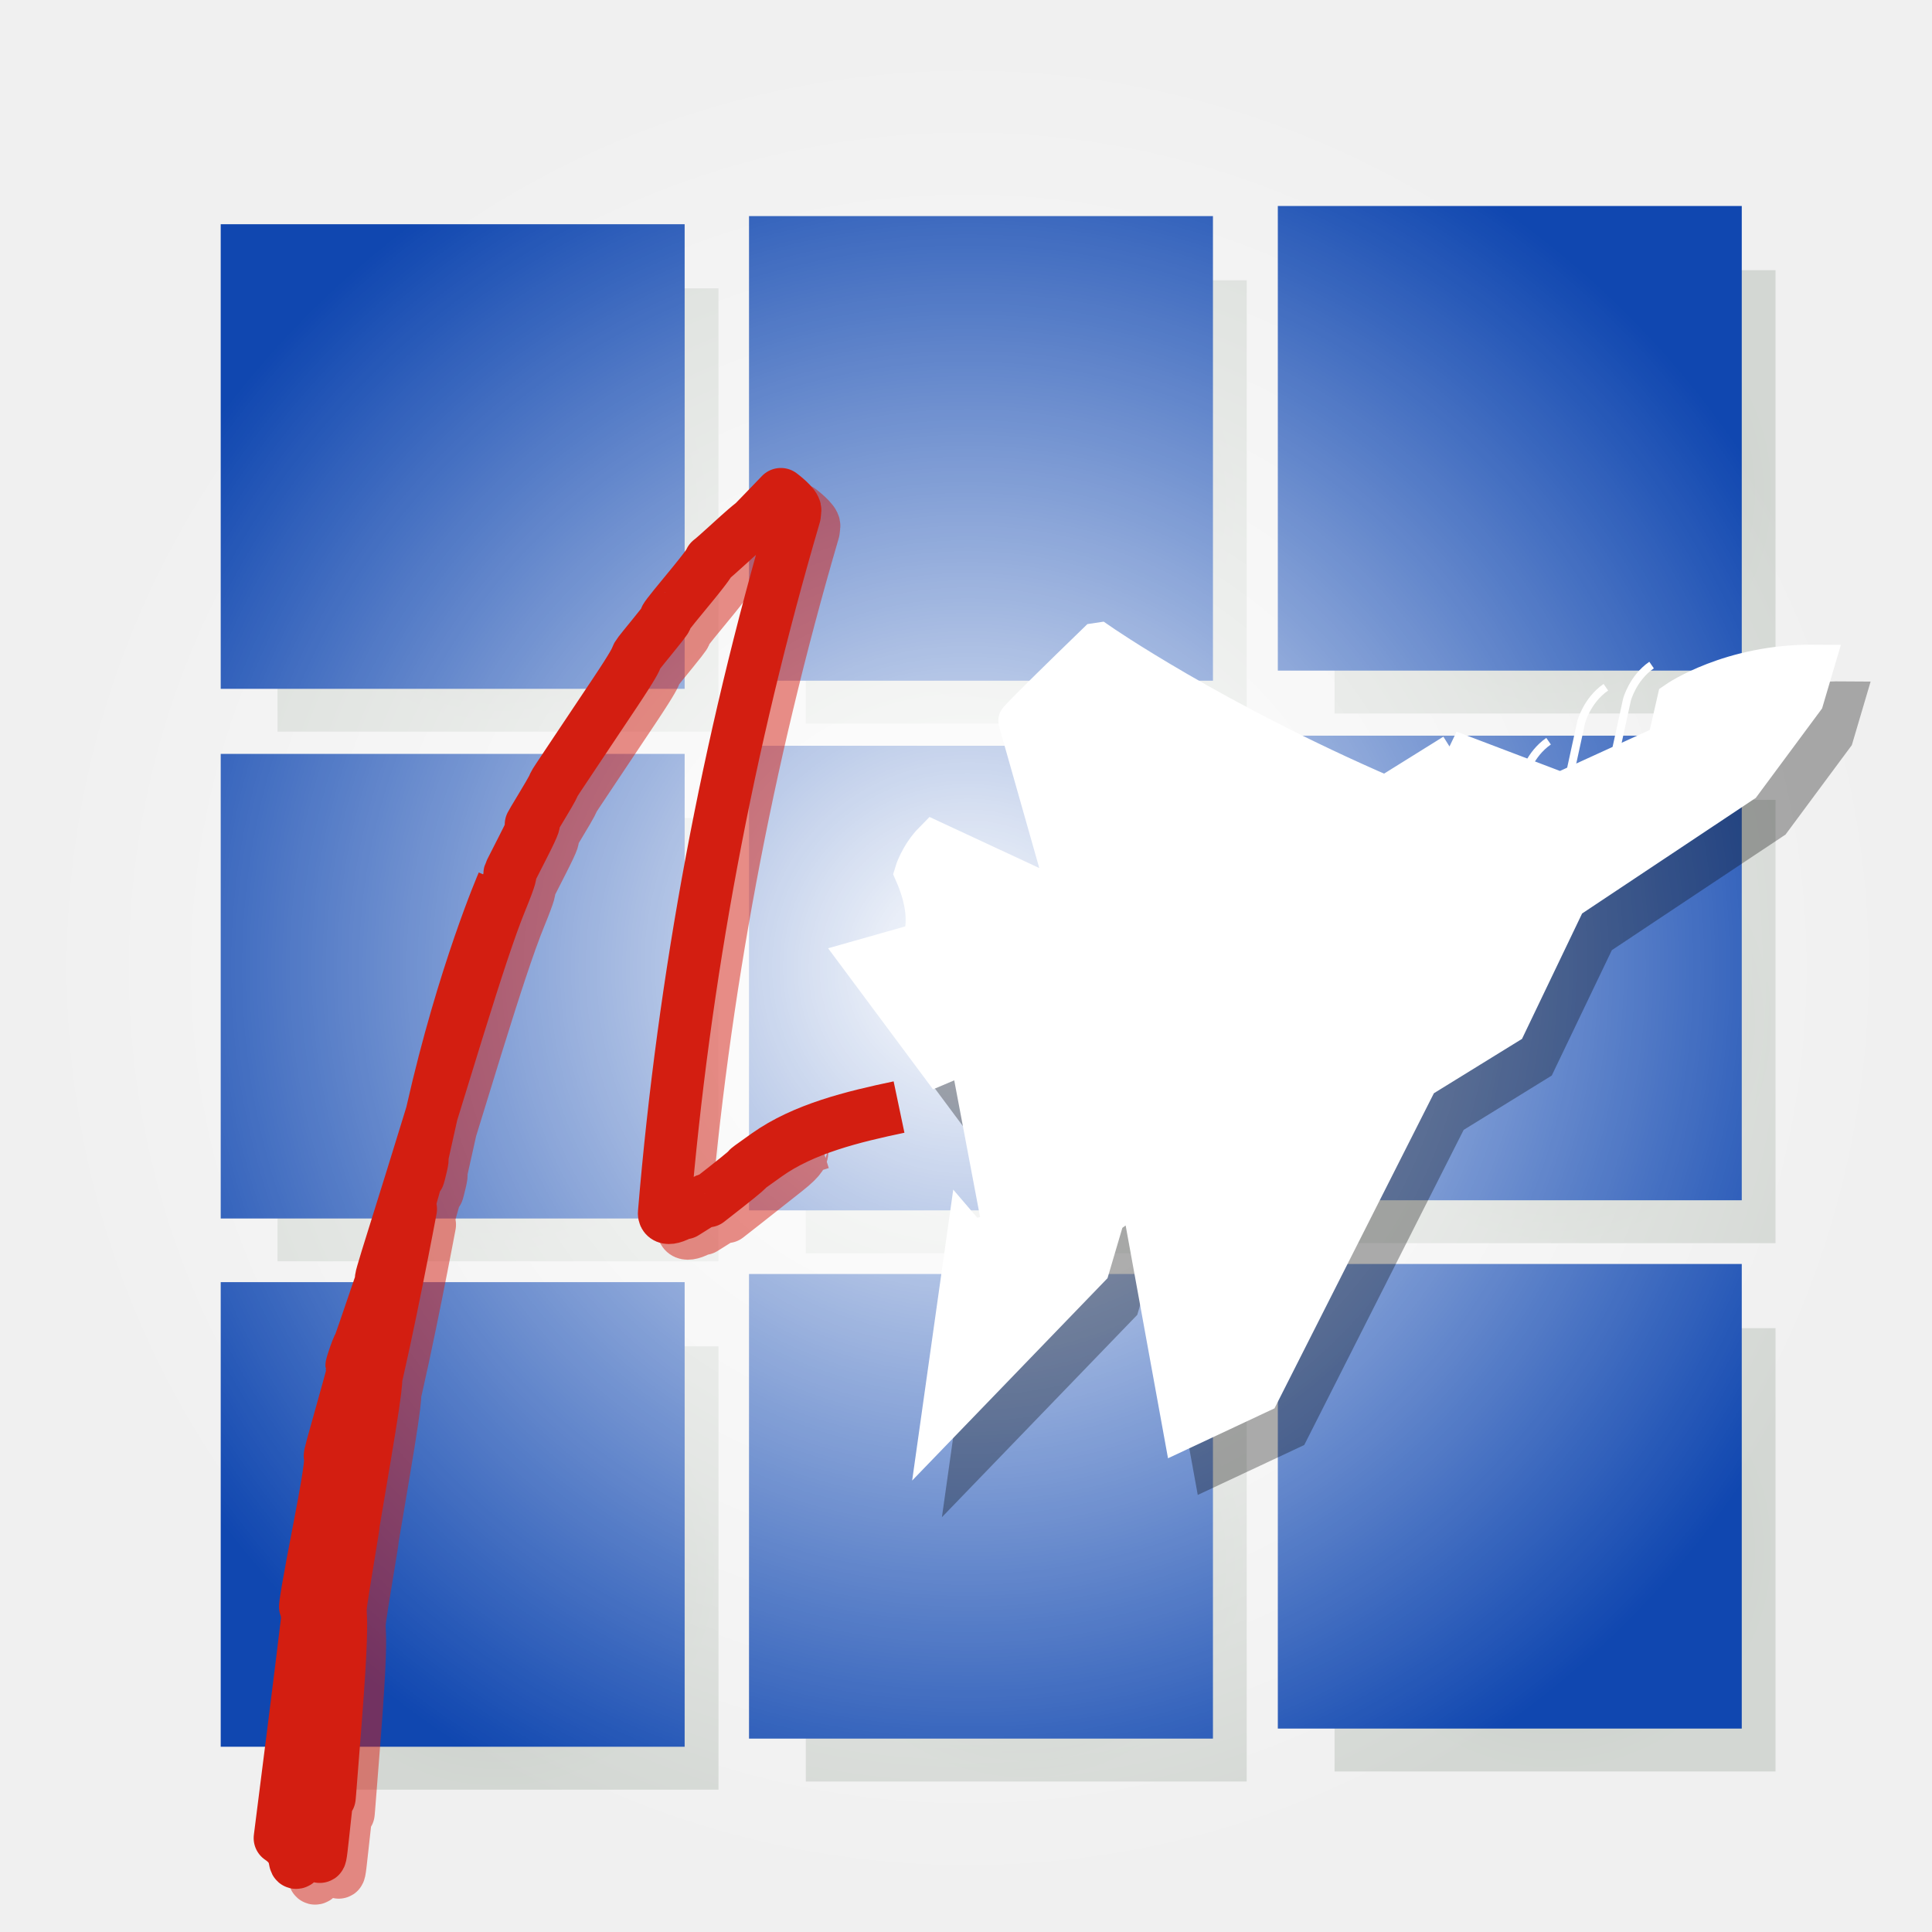
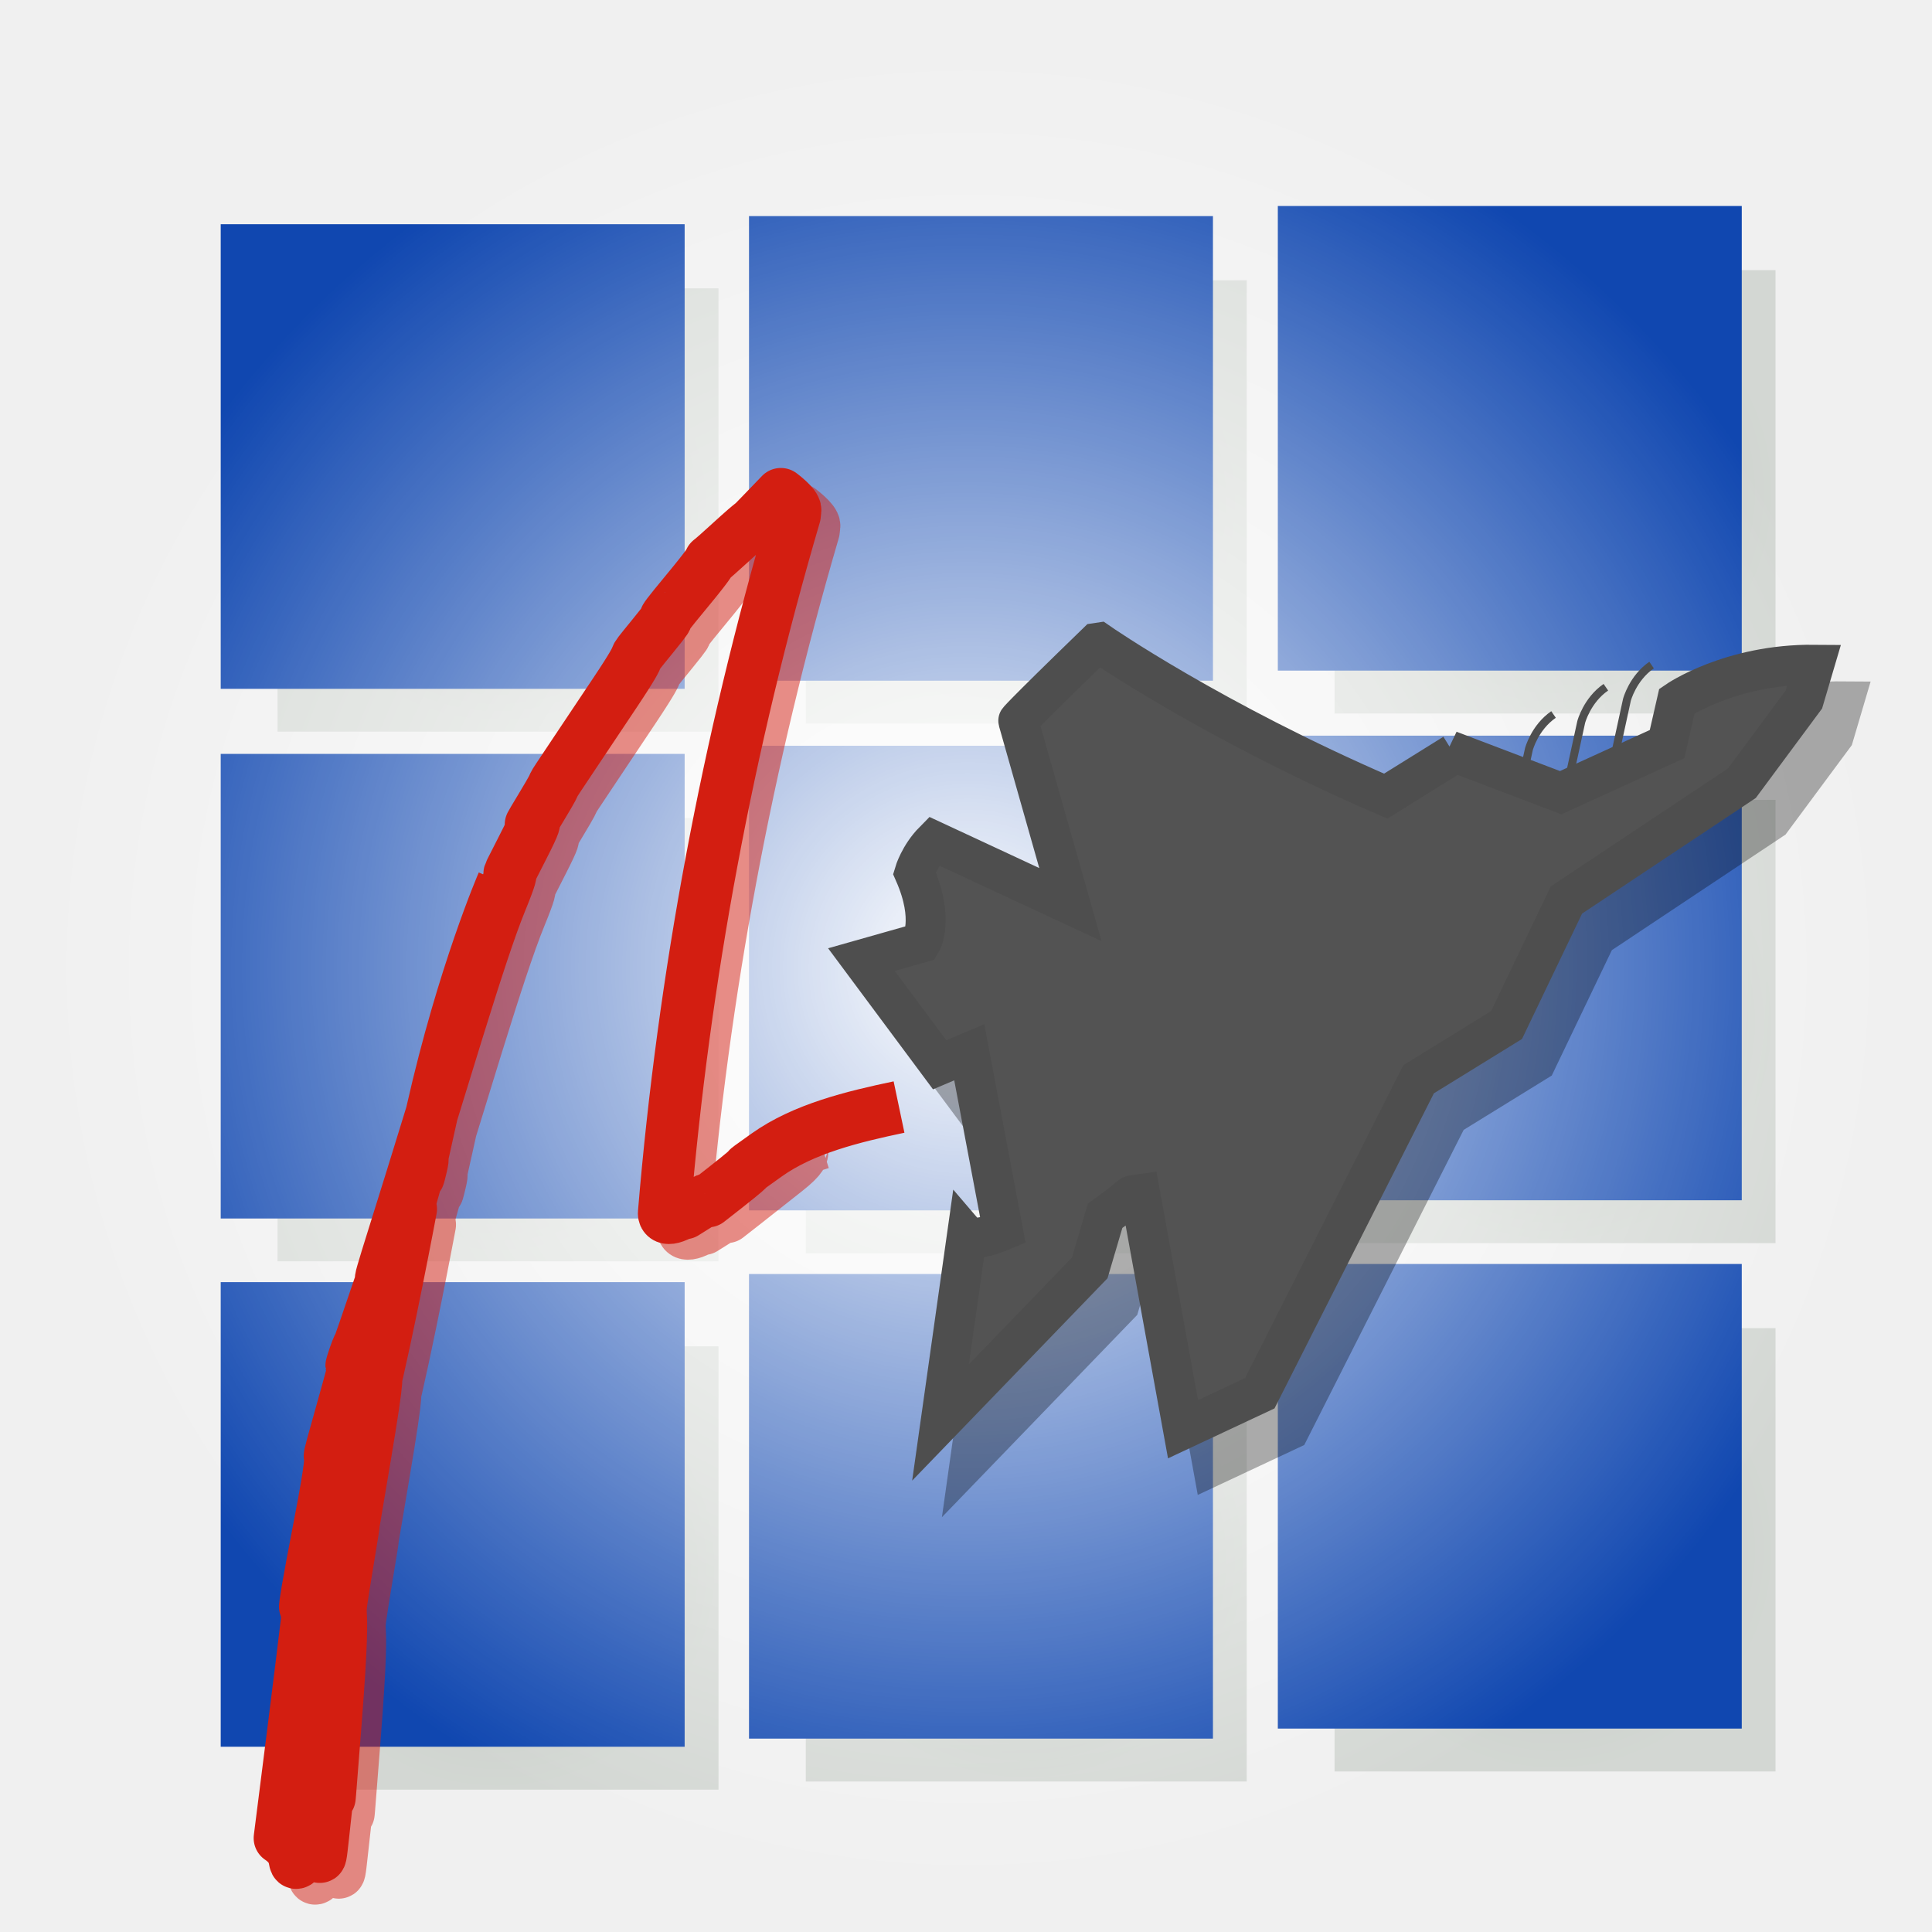
<svg xmlns="http://www.w3.org/2000/svg" xmlns:xlink="http://www.w3.org/1999/xlink" width="48px" height="48px" id="svg11300" version="1.1">
  <defs id="defs3">
    <linearGradient id="linearGradient3282">
      <stop style="stop-color:#ffffff;stop-opacity:1;" offset="0" id="stop3284" />
      <stop style="stop-color:#ffffff;stop-opacity:0;" offset="1" id="stop3286" />
    </linearGradient>
    <linearGradient id="linearGradient12512">
      <stop style="stop-color:#ffffff;stop-opacity:1;" offset="0" id="stop12513" />
      <stop style="stop-color:#fff520;stop-opacity:0.891;" offset="0.5" id="stop12517" />
      <stop style="stop-color:#fff300;stop-opacity:0;" offset="1" id="stop12514" />
    </linearGradient>
    <linearGradient id="linearGradient10653">
      <stop style="stop-color:#f3f4ff;stop-opacity:1;" offset="0" id="stop10655" />
      <stop style="stop-color:#9193af;stop-opacity:1;" offset="1" id="stop10657" />
    </linearGradient>
    <linearGradient id="linearGradient42174">
      <stop style="stop-color:#a0a0a0;stop-opacity:1;" offset="0" id="stop42176" />
      <stop style="stop-color:#ffffff;stop-opacity:1;" offset="1" id="stop42178" />
    </linearGradient>
    <linearGradient id="linearGradient2145">
      <stop style="stop-color:#fffffd;stop-opacity:1;" offset="0" id="stop2147" />
      <stop style="stop-color:#cbcbc9;stop-opacity:1;" offset="1" id="stop2149" />
    </linearGradient>
    <linearGradient id="linearGradient37935">
      <stop id="stop37937" offset="0" style="stop-color:#9497b3;stop-opacity:1;" />
      <stop id="stop37939" offset="1" style="stop-color:#4c4059;stop-opacity:1;" />
    </linearGradient>
    <linearGradient id="linearGradient2152">
      <stop id="stop2154" offset="0" style="stop-color:#9aa29a;stop-opacity:1;" />
      <stop id="stop2156" offset="1" style="stop-color:#b5beb5;stop-opacity:1;" />
    </linearGradient>
    <linearGradient id="linearGradient3816">
      <stop style="stop-color:#000000;stop-opacity:1;" offset="0" id="stop3818" />
      <stop style="stop-color:#000000;stop-opacity:0;" offset="1" id="stop3820" />
    </linearGradient>
    <radialGradient xlink:href="#linearGradient3816" id="radialGradient3822" cx="31.113" cy="19.009" fx="31.113" fy="19.009" r="8.662" gradientUnits="userSpaceOnUse" />
    <radialGradient xlink:href="#linearGradient3282" id="radialGradient3312" gradientUnits="userSpaceOnUse" gradientTransform="matrix(0.9795918,0,0,1.054422,-7.081892,-2.136631)" cx="21.125" cy="-17.584" fx="21.125" fy="-17.584" r="12.993" />
    <radialGradient xlink:href="#linearGradient2152" id="radialGradient3316" gradientUnits="userSpaceOnUse" gradientTransform="matrix(0.810917,0,0,0.881007,11.31132,-25.56799)" spreadMethod="pad" cx="12.728" cy="15.296" fx="12.728" fy="15.296" r="3.712" />
    <radialGradient xlink:href="#linearGradient2152" id="radialGradient3320" gradientUnits="userSpaceOnUse" gradientTransform="matrix(0.810917,0,0,0.881007,4.090349,-25.41933)" spreadMethod="pad" cx="12.728" cy="15.296" fx="12.728" fy="15.296" r="3.712" />
    <radialGradient xlink:href="#linearGradient2152" id="radialGradient3324" gradientUnits="userSpaceOnUse" gradientTransform="matrix(0.810917,0,0,0.881007,-3.123322,-25.29954)" spreadMethod="pad" cx="12.728" cy="15.296" fx="12.728" fy="15.296" r="3.712" />
    <radialGradient xlink:href="#linearGradient2152" id="radialGradient3328" gradientUnits="userSpaceOnUse" gradientTransform="matrix(0.810917,0,0,0.881007,11.31132,-33.36257)" spreadMethod="pad" cx="12.728" cy="15.296" fx="12.728" fy="15.296" r="3.712" />
    <radialGradient xlink:href="#linearGradient2152" id="radialGradient3332" gradientUnits="userSpaceOnUse" gradientTransform="matrix(0.810917,0,0,0.881007,4.090349,-33.21391)" spreadMethod="pad" cx="12.728" cy="15.296" fx="12.728" fy="15.296" r="3.712" />
    <radialGradient xlink:href="#linearGradient2152" id="radialGradient3336" gradientUnits="userSpaceOnUse" gradientTransform="matrix(0.810917,0,0,0.881007,-3.123322,-33.09412)" spreadMethod="pad" cx="12.728" cy="15.296" fx="12.728" fy="15.296" r="3.712" />
    <radialGradient xlink:href="#linearGradient2152" id="radialGradient3340" gradientUnits="userSpaceOnUse" gradientTransform="matrix(0.810917,0,0,0.881007,11.31132,-41.17753)" spreadMethod="pad" cx="12.728" cy="15.296" fx="12.728" fy="15.296" r="3.712" />
    <radialGradient xlink:href="#linearGradient2152" id="radialGradient3344" gradientUnits="userSpaceOnUse" gradientTransform="matrix(0.810917,0,0,0.881007,4.090349,-41.02887)" spreadMethod="pad" cx="12.728" cy="15.296" fx="12.728" fy="15.296" r="3.712" />
    <radialGradient xlink:href="#linearGradient2152" id="radialGradient3348" gradientUnits="userSpaceOnUse" gradientTransform="matrix(0.810917,0,0,0.881007,-3.123322,-40.90909)" spreadMethod="pad" cx="12.728" cy="15.296" fx="12.728" fy="15.296" r="3.712" />
  </defs>
  <g id="layer1">
    <g id="g3350" transform="matrix(1.819444,0,0,1.683871,-0.7242932,58.86541)">
      <rect y="-30.704" x="4.188" height="6.541" width="6.021" id="rect1921" style="opacity:0.399;fill:url(#radialGradient3348);fill-opacity:1;fill-rule:nonzero;stroke:none;stroke-width:0.38;stroke-linecap:butt;stroke-linejoin:miter;stroke-miterlimit:4;stroke-dasharray:none;stroke-opacity:1" />
      <rect y="-31.493" x="3.569" height="6.541" width="6.021" id="rect2810" style="fill:#1047b0;fill-opacity:1;fill-rule:nonzero;stroke:#1047b0;stroke-width:0.314;stroke-linecap:butt;stroke-linejoin:miter;stroke-miterlimit:4;stroke-dasharray:none;stroke-opacity:1" />
      <rect y="-30.823" x="11.401" height="6.541" width="6.021" id="rect2956" style="opacity:0.399;fill:url(#radialGradient3344);fill-opacity:1;fill-rule:nonzero;stroke:none;stroke-width:0.38;stroke-linecap:butt;stroke-linejoin:miter;stroke-miterlimit:4;stroke-dasharray:none;stroke-opacity:1" />
      <rect y="-31.613" x="10.783" height="6.541" width="6.021" id="rect2958" style="fill:#1047b0;fill-opacity:1;fill-rule:nonzero;stroke:#1047b0;stroke-width:0.314;stroke-linecap:butt;stroke-linejoin:miter;stroke-miterlimit:4;stroke-dasharray:none;stroke-opacity:1" />
      <rect y="-30.972" x="18.622" height="6.541" width="6.021" id="rect2964" style="opacity:0.5;fill:url(#radialGradient3340);fill-opacity:1;fill-rule:nonzero;stroke:none;stroke-width:0.38;stroke-linecap:butt;stroke-linejoin:miter;stroke-miterlimit:4;stroke-dasharray:none;stroke-opacity:1" />
      <rect y="-31.762" x="18.004" height="6.541" width="6.021" id="rect2966" style="fill:#1047b0;fill-opacity:1;fill-rule:nonzero;stroke:#1047b0;stroke-width:0.314;stroke-linecap:butt;stroke-linejoin:miter;stroke-miterlimit:4;stroke-dasharray:none;stroke-opacity:1" />
      <rect y="-22.889" x="4.188" height="6.541" width="6.021" id="rect2972" style="opacity:0.399;fill:url(#radialGradient3336);fill-opacity:1;fill-rule:nonzero;stroke:none;stroke-width:0.38;stroke-linecap:butt;stroke-linejoin:miter;stroke-miterlimit:4;stroke-dasharray:none;stroke-opacity:1" />
      <rect y="-23.678" x="3.569" height="6.541" width="6.021" id="rect2974" style="fill:#1047b0;fill-opacity:1;fill-rule:nonzero;stroke:#1047b0;stroke-width:0.314;stroke-linecap:butt;stroke-linejoin:miter;stroke-miterlimit:4;stroke-dasharray:none;stroke-opacity:1" />
      <rect y="-23.008" x="11.401" height="6.541" width="6.021" id="rect2978" style="opacity:0.399;fill:url(#radialGradient3332);fill-opacity:1;fill-rule:nonzero;stroke:none;stroke-width:0.38;stroke-linecap:butt;stroke-linejoin:miter;stroke-miterlimit:4;stroke-dasharray:none;stroke-opacity:1" />
      <rect y="-23.798" x="10.783" height="6.541" width="6.021" id="rect2980" style="fill:#1047b0;fill-opacity:1;fill-rule:nonzero;stroke:#1047b0;stroke-width:0.314;stroke-linecap:butt;stroke-linejoin:miter;stroke-miterlimit:4;stroke-dasharray:none;stroke-opacity:1" />
      <rect y="-23.157" x="18.622" height="6.541" width="6.021" id="rect2984" style="opacity:0.5;fill:url(#radialGradient3328);fill-opacity:1;fill-rule:nonzero;stroke:none;stroke-width:0.38;stroke-linecap:butt;stroke-linejoin:miter;stroke-miterlimit:4;stroke-dasharray:none;stroke-opacity:1" />
      <rect y="-23.947" x="18.004" height="6.541" width="6.021" id="rect2986" style="fill:#1047b0;fill-opacity:1;fill-rule:nonzero;stroke:#1047b0;stroke-width:0.314;stroke-linecap:butt;stroke-linejoin:miter;stroke-miterlimit:4;stroke-dasharray:none;stroke-opacity:1" />
      <rect y="-15.094" x="4.188" height="6.541" width="6.021" id="rect2996" style="opacity:0.5;fill:url(#radialGradient3324);fill-opacity:1;fill-rule:nonzero;stroke:none;stroke-width:0.38;stroke-linecap:butt;stroke-linejoin:miter;stroke-miterlimit:4;stroke-dasharray:none;stroke-opacity:1" />
      <rect y="-15.884" x="3.569" height="6.541" width="6.021" id="rect2998" style="fill:#1047b0;fill-opacity:1;fill-rule:nonzero;stroke:#1047b0;stroke-width:0.314;stroke-linecap:butt;stroke-linejoin:miter;stroke-miterlimit:4;stroke-dasharray:none;stroke-opacity:1" />
      <rect y="-15.214" x="11.401" height="6.541" width="6.021" id="rect3002" style="opacity:0.5;fill:url(#radialGradient3320);fill-opacity:1;fill-rule:nonzero;stroke:none;stroke-width:0.38;stroke-linecap:butt;stroke-linejoin:miter;stroke-miterlimit:4;stroke-dasharray:none;stroke-opacity:1" />
      <rect y="-16.004" x="10.783" height="6.541" width="6.021" id="rect3004" style="fill:#1047b0;fill-opacity:1;fill-rule:nonzero;stroke:#1047b0;stroke-width:0.314;stroke-linecap:butt;stroke-linejoin:miter;stroke-miterlimit:4;stroke-dasharray:none;stroke-opacity:1" />
      <rect y="-15.362" x="18.622" height="6.541" width="6.021" id="rect3008" style="opacity:0.5;fill:url(#radialGradient3316);fill-opacity:1;fill-rule:nonzero;stroke:none;stroke-width:0.38;stroke-linecap:butt;stroke-linejoin:miter;stroke-miterlimit:4;stroke-dasharray:none;stroke-opacity:1" />
      <rect y="-16.152" x="18.004" height="6.541" width="6.021" id="rect3010" style="fill:#1047b0;fill-opacity:1;fill-rule:nonzero;stroke:#1047b0;stroke-width:0.314;stroke-linecap:butt;stroke-linejoin:miter;stroke-miterlimit:4;stroke-dasharray:none;stroke-opacity:1" />
      <rect y="-34.378" x="0.884" height="27.4" width="25.456" id="rect2510" style="fill:url(#radialGradient3312);fill-opacity:1;fill-rule:evenodd" />
    </g>
    <g id="g3371" transform="translate(-4.949748,-2.828427)">
      <g id="g3375" transform="translate(34.1179,4.772971)">
        <path style="opacity:0.5;fill:none;fill-opacity:1;fill-rule:evenodd;stroke:#d31e11;stroke-width:1.304;stroke-linecap:butt;stroke-linejoin:round;stroke-miterlimit:4;stroke-dasharray:none;stroke-opacity:1" d="M -8.775,26.454 C -9.738,26.76 -8.775,26.454 -9.648,27.14 C -10.52,27.827 -9.648,27.14 -10.665,27.942 C -11.683,28.743 -10.665,27.942 -11.379,28.39 C -12.092,28.839 -11.379,28.39 -11.801,28.61 C -12.224,28.83 -12.196,28.583 -12.196,28.583 C -11.706,22.724 -10.624,16.939 -8.956,11.246 C -8.956,11.246 -8.956,11.246 -8.942,11.122 C -8.928,10.999 -9.296,10.724 -9.296,10.724 C -9.296,10.724 -9.296,10.724 -9.746,11.191 C -10.196,11.658 -9.746,11.191 -10.632,12.001 C -11.518,12.812 -10.546,11.821 -11.618,13.116 C -12.69,14.412 -11.704,13.297 -12.472,14.24 C -13.24,15.183 -12.472,14.24 -13.426,15.669 C -14.38,17.097 -13.426,15.669 -14.38,17.097 C -15.334,18.526 -14.605,17.434 -15.255,18.51 C -15.905,19.586 -15.03,18.173 -15.707,19.496 C -16.384,20.819 -15.707,19.496 -16.252,20.828 C -16.797,22.161 -17.676,25.221 -18.903,29.122 C -20.13,33.022 -17.347,24.738 -19.12,29.971 C -20.892,35.204 -19.165,29.781 -20.047,32.958 C -20.928,36.135 -20.133,33.139 -20.751,36.334 C -21.369,39.53 -21.008,38.06 -21.008,38.06 C -21.008,38.06 -20.751,36.334 -21.742,44.112 C -21.124,44.529 -21.574,44.996 -21.124,44.529 C -20.675,44.062 -20.797,45.174 -20.675,44.062 C -20.552,42.949 -20.743,44.68 -20.552,42.949 C -20.361,41.219 -20.679,45.307 -20.361,41.219 C -20.043,37.131 -20.447,39.594 -20.043,37.131 C -19.638,34.668 -20.406,39.223 -19.638,34.668 C -18.87,30.113 -19.949,35.082 -19.474,33.185 C -19.069,31.565 -18.491,28.483 -18.491,28.483 C -18.491,28.483 -18.761,29.124 -18.333,27.659 C -17.906,26.194 -18.736,29.499 -17.959,26.066 C -17.181,22.632 -16.203,20.381 -16.203,20.381" id="path3108" />
        <path style="fill:none;fill-opacity:1;fill-rule:evenodd;stroke:#d31e11;stroke-width:1.304;stroke-linecap:butt;stroke-linejoin:round;stroke-miterlimit:4;stroke-dasharray:none;stroke-opacity:1" d="M -6.832,25.56 C -7.974,25.8 -9.202,26.097 -10.119,26.75 C -11.036,27.403 -10.119,26.75 -11.137,27.551 C -12.155,28.353 -11.137,27.551 -11.85,28 C -12.564,28.449 -11.85,28 -12.273,28.22 C -12.695,28.44 -12.668,28.193 -12.668,28.193 C -12.178,22.334 -11.096,16.548 -9.427,10.856 C -9.427,10.856 -9.427,10.856 -9.414,10.732 C -9.4,10.608 -9.768,10.334 -9.768,10.334 C -9.768,10.334 -9.768,10.334 -10.218,10.801 C -10.668,11.268 -10.218,10.801 -11.104,11.611 C -11.99,12.422 -11.017,11.43 -12.09,12.726 C -13.162,14.022 -12.176,12.907 -12.944,13.85 C -13.712,14.793 -12.944,13.85 -13.898,15.279 C -14.852,16.707 -13.898,15.279 -14.852,16.707 C -15.806,18.135 -15.077,17.044 -15.727,18.12 C -16.376,19.195 -15.502,17.783 -16.179,19.106 C -16.856,20.429 -16.179,19.106 -16.724,20.438 C -17.269,21.77 -18.147,24.831 -19.374,28.732 C -20.601,32.632 -17.819,24.348 -19.591,29.581 C -21.364,34.813 -19.637,29.391 -20.518,32.568 C -21.4,35.745 -20.605,32.749 -21.223,35.944 C -21.841,39.139 -21.48,37.67 -21.48,37.67 C -21.48,37.67 -21.223,35.944 -22.214,43.722 C -21.596,44.138 -22.046,44.605 -21.596,44.138 C -21.146,43.671 -21.269,44.784 -21.146,43.671 C -21.024,42.559 -21.215,44.289 -21.024,42.559 C -20.833,40.829 -21.151,44.917 -20.833,40.829 C -20.514,36.74 -20.919,39.203 -20.514,36.74 C -20.11,34.278 -20.878,38.833 -20.11,34.278 C -19.342,29.722 -20.421,34.692 -19.946,32.794 C -19.541,31.174 -18.963,28.093 -18.963,28.093 C -18.963,28.093 -19.232,28.734 -18.805,27.269 C -18.378,25.804 -19.207,29.109 -18.43,25.675 C -17.653,22.242 -16.675,19.991 -16.675,19.991" id="path3078" />
      </g>
    </g>
-     <path style="fill:none;fill-rule:evenodd;stroke:#ffffff;stroke-width:0.199;stroke-linecap:butt;stroke-linejoin:miter;stroke-miterlimit:4;stroke-dasharray:none;stroke-opacity:1" d="m 41.033,16.523 c -0.471,0.326 -0.612,0.863 -0.612,0.863 v 0 0 0 0 0 l -0.302,1.387" id="path3129" />
-     <path style="fill:none;fill-rule:evenodd;stroke:#ffffff;stroke-width:0.199;stroke-linecap:butt;stroke-linejoin:miter;stroke-miterlimit:4;stroke-dasharray:none;stroke-opacity:1" d="m 39.897,17.074 c -0.471,0.326 -0.612,0.863 -0.612,0.863 v 0 0 0 0 0 l -0.302,1.387" id="path3131" />
-     <path style="fill:none;fill-rule:evenodd;stroke:#ffffff;stroke-width:0.199;stroke-linecap:butt;stroke-linejoin:miter;stroke-miterlimit:4;stroke-dasharray:none;stroke-opacity:1" d="m 38.474,18.415 c -0.471,0.326 -0.612,0.863 -0.612,0.863 v 0 0 0 0 0 l -0.302,1.387" id="path3133" />
+     <path style="fill:none;fill-rule:evenodd;stroke:#4e4e4e;stroke-width:0.199;stroke-linecap:butt;stroke-linejoin:miter;stroke-miterlimit:4;stroke-dasharray:none;stroke-opacity:1" d="m 41.033,16.523 c -0.471,0.326 -0.612,0.863 -0.612,0.863 v 0 0 0 0 0 l -0.302,1.387" id="path3129" />
+     <path style="fill:none;fill-rule:evenodd;stroke:#4e4e4e;stroke-width:0.199;stroke-linecap:butt;stroke-linejoin:miter;stroke-miterlimit:4;stroke-dasharray:none;stroke-opacity:1" d="m 39.897,17.074 c -0.471,0.326 -0.612,0.863 -0.612,0.863 v 0 0 0 0 0 l -0.302,1.387" id="path3131" />
+     <path style="fill:none;fill-rule:evenodd;stroke:#4e4e4e;stroke-width:0.199;stroke-linecap:butt;stroke-linejoin:miter;stroke-miterlimit:4;stroke-dasharray:none;stroke-opacity:1" d="m 38.597,17.751 c -0.471,0.326 -0.612,0.863 -0.612,0.863 v 0 0 0 0 0 l -0.302,1.387" id="path3133" />
    <path style="opacity:0.312;fill:#000000;fill-opacity:1;fill-rule:evenodd;stroke:#000000;stroke-width:0.993px;stroke-linecap:butt;stroke-linejoin:miter;stroke-opacity:1" d="m 35.167,20.689 c -4.31,-1.861 -7.128,-3.815 -7.128,-3.815 0,0 0,0 0,0 l -0.053,0.008 c -2.002,1.941 -1.949,1.934 -1.949,1.934 1.296,4.567 1.296,4.567 1.296,4.567 -3.393,-1.579 -3.393,-1.579 -3.393,-1.579 -0.357,0.361 -0.484,0.793 -0.484,0.793 0.513,1.166 0.167,1.733 0.167,1.733 -1.482,0.42 -1.482,0.42 -1.482,0.42 1.944,2.614 1.944,2.614 1.944,2.614 v 0 0 c 0.735,-0.312 0.735,-0.312 0.735,-0.312 0.837,4.427 0.837,4.427 0.837,4.427 -0.735,0.312 -0.895,0.129 -0.895,0.129 v 0 0 c -0.655,4.641 -0.655,4.641 -0.655,4.641 3.706,-3.839 3.706,-3.839 3.706,-3.839 0.382,-1.295 0.382,-1.295 0.382,-1.295 0.724,-0.517 0.575,-0.496 0.724,-0.517 0.149,-0.021 0.149,-0.021 0.149,-0.021 1.063,5.841 1.063,5.841 1.063,5.841 v 0 0 0 c 1.907,-0.894 1.907,-0.894 1.907,-0.894 v 0 0 0 c 3.946,-7.801 3.946,-7.801 3.946,-7.801 v 0 0 c 2.184,-1.347 2.184,-1.347 2.184,-1.347 1.489,-3.107 1.489,-3.107 1.489,-3.107 4.357,-2.9 4.357,-2.9 4.357,-2.9 1.543,-2.082 1.543,-2.082 1.543,-2.082 0.255,-0.863 0.255,-0.863 0.255,-0.863 -2.077,-0.019 -3.411,0.904 -3.411,0.904 -0.244,1.068 -0.244,1.068 -0.244,1.068 -2.643,1.207 -2.643,1.207 -2.643,1.207 -2.763,-1.05 -2.763,-1.05 -2.763,-1.05 0.092,0.054 -0.017,0.019 0.111,0.082 z" id="path3135" />
-     <path style="fill:#ffffff;fill-opacity:1;fill-rule:evenodd;stroke:#ffffff;stroke-width:0.993px;stroke-linecap:butt;stroke-linejoin:miter;stroke-opacity:1" d="m 34.428,19.78 c -4.31,-1.861 -7.128,-3.815 -7.128,-3.815 0,0 0,0 0,0 l -0.053,0.008 c -2.002,1.941 -1.949,1.934 -1.949,1.934 1.296,4.567 1.296,4.567 1.296,4.567 -3.393,-1.579 -3.393,-1.579 -3.393,-1.579 -0.357,0.361 -0.484,0.793 -0.484,0.793 0.513,1.166 0.167,1.733 0.167,1.733 -1.482,0.42 -1.482,0.42 -1.482,0.42 1.944,2.614 1.944,2.614 1.944,2.614 v 0 0 c 0.735,-0.312 0.735,-0.312 0.735,-0.312 0.837,4.427 0.837,4.427 0.837,4.427 -0.735,0.312 -0.895,0.129 -0.895,0.129 v 0 0 C 23.368,35.338 23.368,35.338 23.368,35.338 c 3.706,-3.839 3.706,-3.839 3.706,-3.839 0.382,-1.295 0.382,-1.295 0.382,-1.295 0.724,-0.517 0.575,-0.496 0.724,-0.517 0.149,-0.021 0.149,-0.021 0.149,-0.021 1.063,5.841 1.063,5.841 1.063,5.841 v 0 0 0 c 1.907,-0.894 1.907,-0.894 1.907,-0.894 v 0 0 0 c 3.946,-7.801 3.946,-7.801 3.946,-7.801 v 0 0 c 2.184,-1.347 2.184,-1.347 2.184,-1.347 1.489,-3.107 1.489,-3.107 1.489,-3.107 4.357,-2.9 4.357,-2.9 4.357,-2.9 1.543,-2.082 1.543,-2.082 1.543,-2.082 0.255,-0.863 0.255,-0.863 0.255,-0.863 -2.077,-0.019 -3.411,0.904 -3.411,0.904 -0.244,1.068 -0.244,1.068 -0.244,1.068 -2.643,1.207 -2.643,1.207 -2.643,1.207 -2.763,-1.05 -2.763,-1.05 -2.763,-1.05 0.092,0.054 -0.017,0.019 0.111,0.082 z" id="path3127" />
+     <path style="fill:#535353;fill-opacity:1;fill-rule:evenodd;stroke:#4e4e4e;stroke-width:0.993px;stroke-linecap:butt;stroke-linejoin:miter;stroke-opacity:1" d="m 34.428,19.78 c -4.31,-1.861 -7.128,-3.815 -7.128,-3.815 v 0 l -0.053,0.008 c -2.002,1.941 -1.949,1.934 -1.949,1.934 l 1.296,4.567 -3.393,-1.579 c -0.357,0.361 -0.484,0.793 -0.484,0.793 0.513,1.166 0.167,1.733 0.167,1.733 l -1.482,0.42 1.944,2.614 v 0 0 l 0.735,-0.312 0.837,4.427 c -0.735,0.312 -0.895,0.129 -0.895,0.129 v 0 0 l -0.655,4.641 3.706,-3.839 0.382,-1.295 c 0.724,-0.517 0.575,-0.496 0.724,-0.517 l 0.149,-0.021 1.063,5.841 v 0 0 0 l 1.907,-0.894 v 0 0 0 l 3.946,-7.801 v 0 0 l 2.184,-1.347 1.489,-3.107 4.357,-2.9 1.543,-2.082 0.255,-0.863 c -2.077,-0.019 -3.411,0.904 -3.411,0.904 l -0.244,1.068 -2.643,1.207 -2.763,-1.05 c 0.092,0.054 -0.017,0.019 0.111,0.082 z" id="path3127" />
  </g>
</svg>
